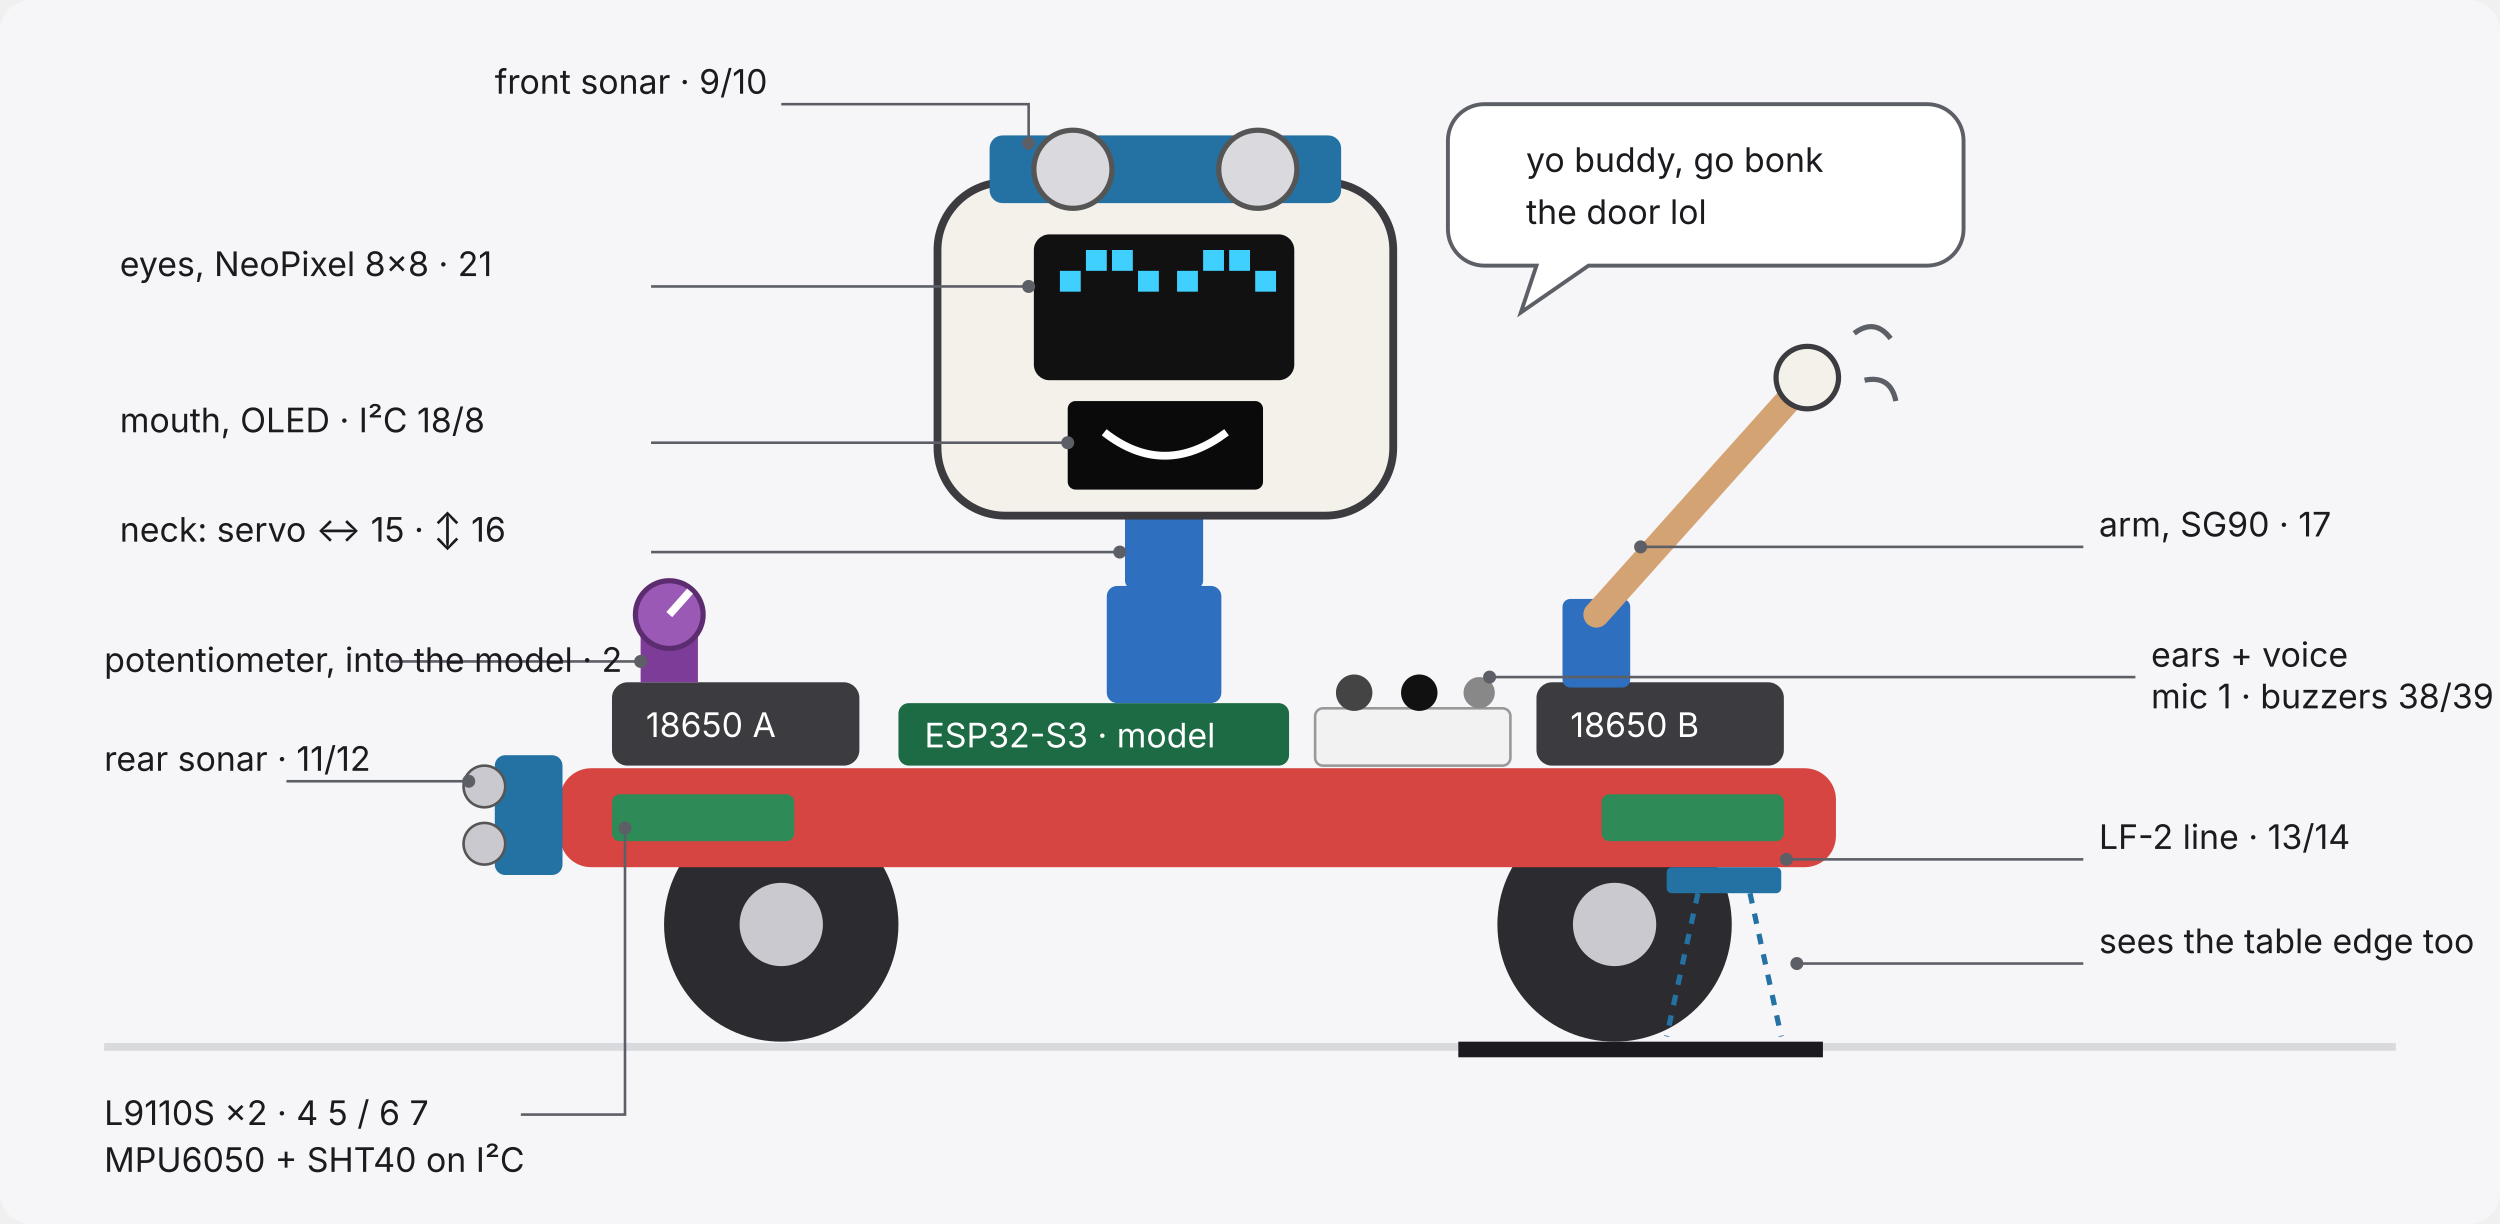
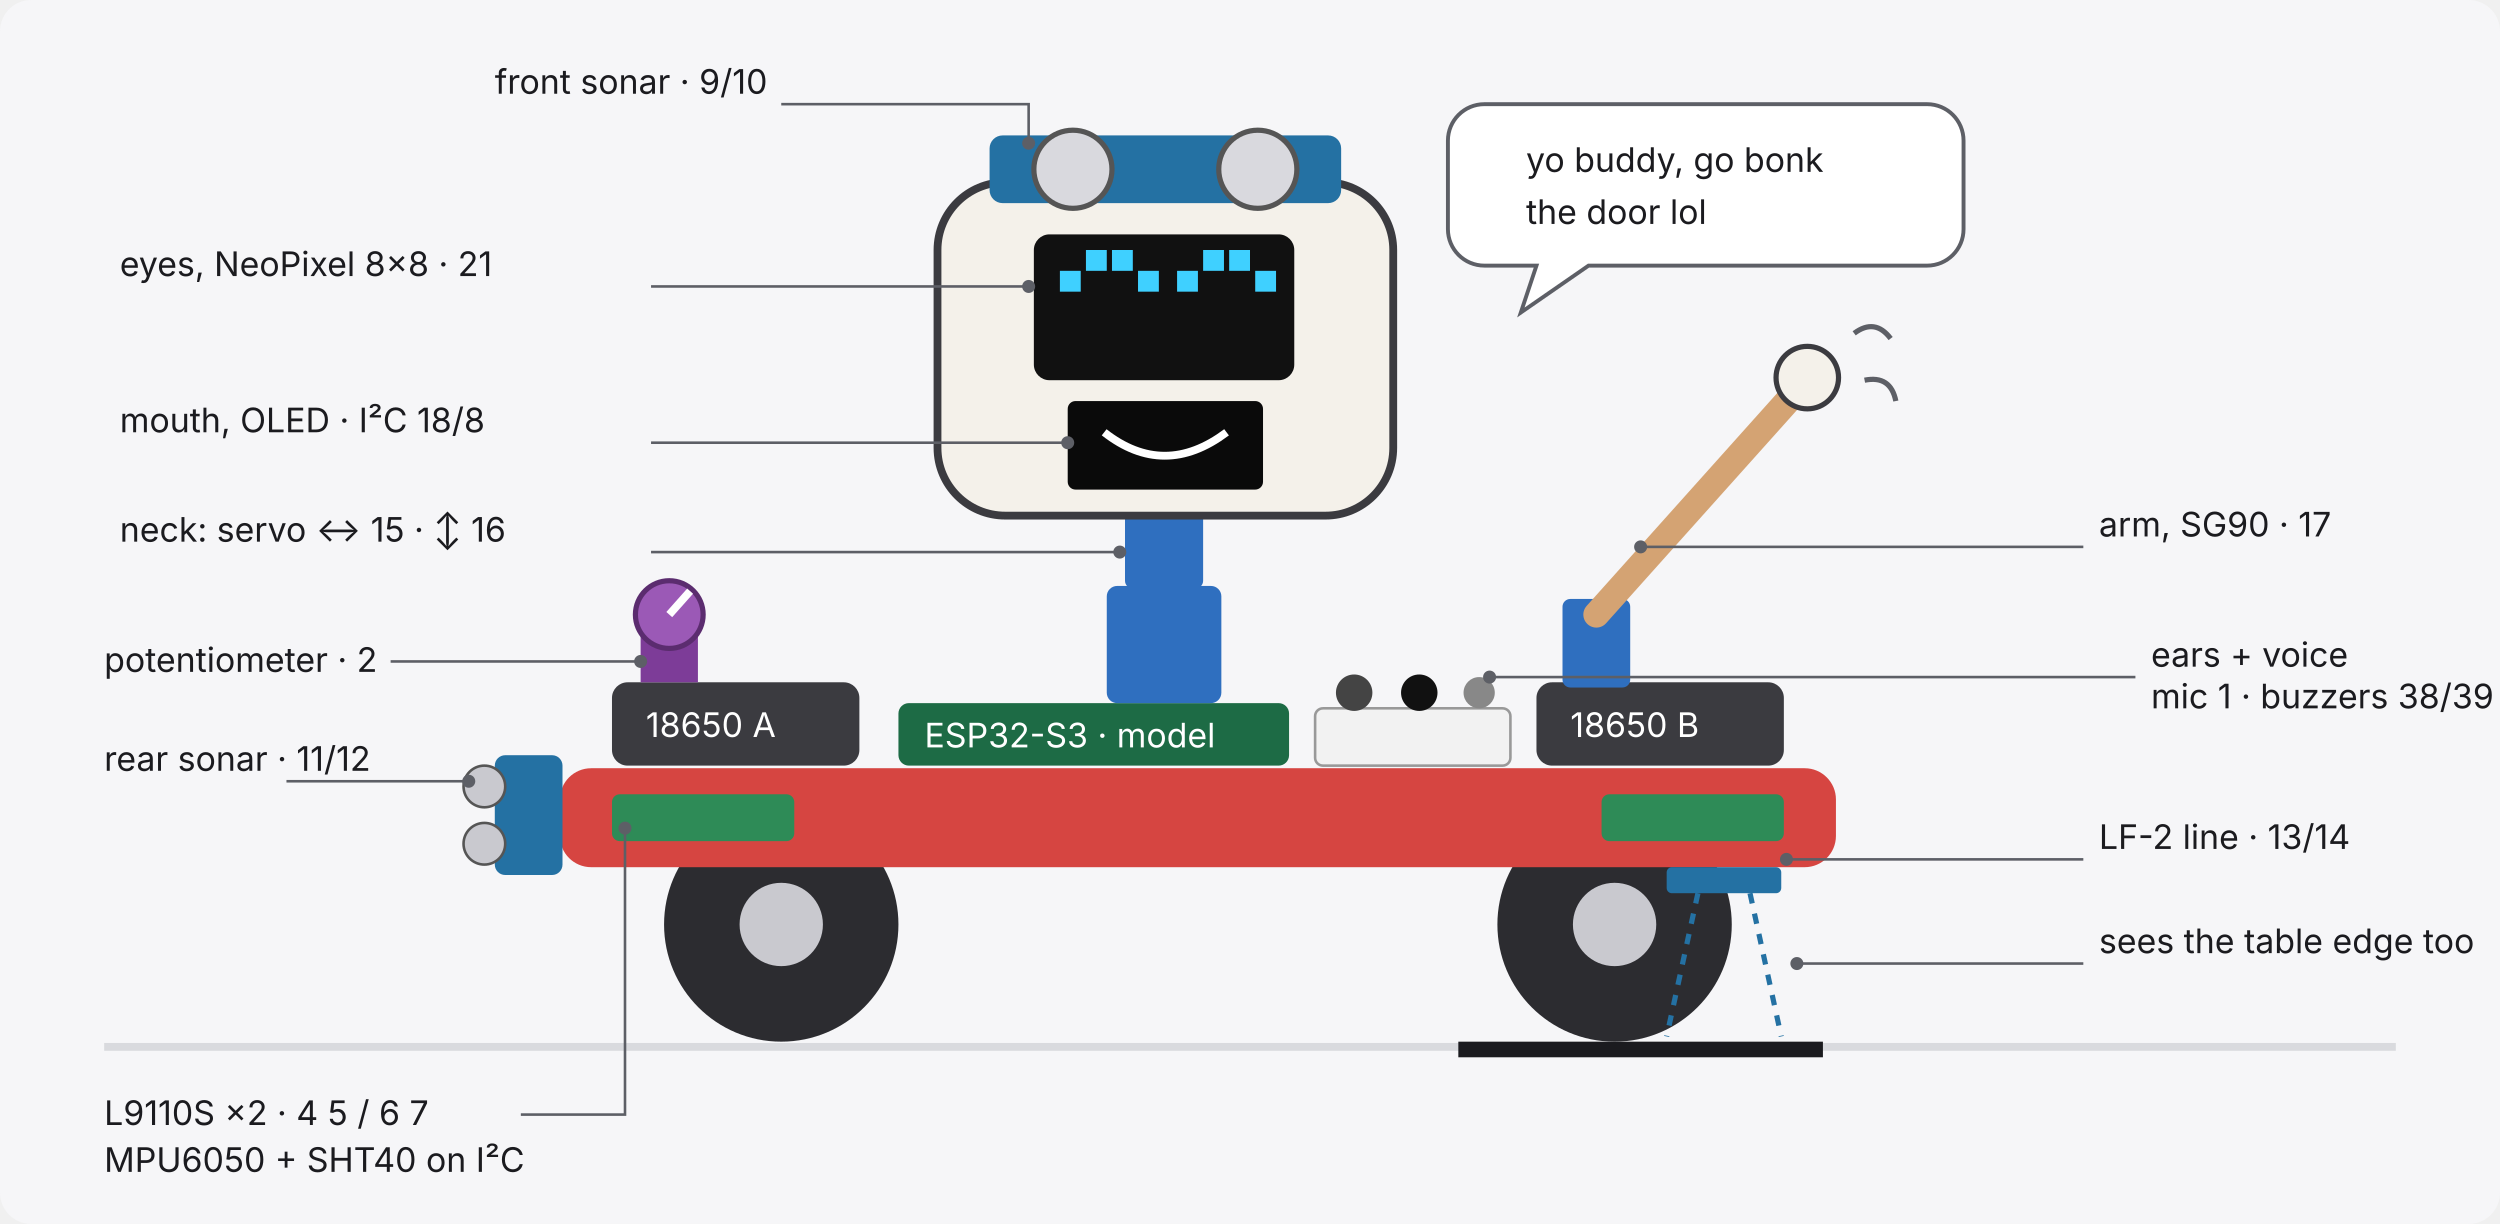
<svg xmlns="http://www.w3.org/2000/svg" viewBox="0 0 960 470" role="img" aria-label="The robot, labelled with its pins">
  <rect width="960" height="470" rx="12" fill="#f6f6f8" />
  <style>text { fill:#1b1b1f; font:13px system-ui, -apple-system, Segoe UI, sans-serif; }</style>
  <defs>
    <marker id="dot" viewBox="0 0 6 6" refX="3" refY="3" markerWidth="5" markerHeight="5">
      <circle cx="3" cy="3" r="3" fill="#5d5f66" />
    </marker>
  </defs>
  <line x1="40" y1="402" x2="920" y2="402" stroke="#d9dade" stroke-width="3" />
  <rect x="560" y="400" width="140" height="6" fill="#1b1b1f" />
  <g>
    <circle cx="300" cy="355" r="45" fill="#2c2c30" />
    <circle cx="300" cy="355" r="16" fill="#c9c9cf" />
    <circle cx="620" cy="355" r="45" fill="#2c2c30" />
    <circle cx="620" cy="355" r="16" fill="#c9c9cf" />
  </g>
  <rect x="215" y="295" width="490" height="38" rx="12" fill="#d64541" />
  <rect x="235" y="305" width="70" height="18" rx="3" fill="#2e8b57" />
  <rect x="615" y="305" width="70" height="18" rx="3" fill="#2e8b57" />
  <rect x="640" y="333" width="44" height="10" rx="2" fill="#2471a3" />
  <path d="M652 343 L640 398 M672 343 L684 398" stroke="#2471a3" stroke-width="2" stroke-dasharray="4 4" />
  <rect x="190" y="290" width="26" height="46" rx="4" fill="#2471a3" />
  <circle cx="186" cy="302" r="8" fill="#c9c9cf" stroke="#555" />
  <circle cx="186" cy="324" r="8" fill="#c9c9cf" stroke="#555" />
  <rect x="235" y="262" width="95" height="32" rx="6" fill="#3b3b40" />
  <text x="248" y="283" style="fill:#fff">18650 A</text>
  <rect x="590" y="262" width="95" height="32" rx="6" fill="#3b3b40" />
  <text x="603" y="283" style="fill:#fff">18650 B</text>
  <rect x="345" y="270" width="150" height="24" rx="4" fill="#1d6b45" />
  <text x="355" y="287" style="fill:#fff">ESP32-S3 · model</text>
  <rect x="505" y="272" width="75" height="22" rx="3" fill="#f2f2f2" stroke="#999" />
  <rect x="246" y="244" width="22" height="18" fill="#7d3c98" />
  <circle cx="257" cy="236" r="13" fill="#9b59b6" stroke="#5b2c6f" stroke-width="2" />
  <line x1="257" y1="236" x2="265" y2="227" stroke="#fff" stroke-width="3" />
  <circle cx="520" cy="266" r="7" fill="#444" />
  <circle cx="545" cy="266" r="7" fill="#111" />
  <circle cx="568" cy="266" r="6" fill="#888" />
  <rect x="425" y="225" width="44" height="45" rx="4" fill="#2f6fbf" />
  <rect x="432" y="196" width="30" height="30" rx="3" fill="#2f6fbf" />
  <rect x="360" y="70" width="175" height="128" rx="26" fill="#f4f1ea" stroke="#3b3b40" stroke-width="3" />
  <rect x="380" y="52" width="135" height="26" rx="5" fill="#2471a3" />
  <circle cx="412" cy="65" r="15" fill="#d9d9de" stroke="#555" stroke-width="2" />
  <circle cx="483" cy="65" r="15" fill="#d9d9de" stroke="#555" stroke-width="2" />
  <rect x="397" y="90" width="100" height="56" rx="6" fill="#111" />
  <g fill="#3fd0ff">
    <rect x="407" y="104" width="8" height="8" />
    <rect x="417" y="96" width="8" height="8" />
    <rect x="427" y="96" width="8" height="8" />
    <rect x="437" y="104" width="8" height="8" />
    <rect x="452" y="104" width="8" height="8" />
    <rect x="462" y="96" width="8" height="8" />
    <rect x="472" y="96" width="8" height="8" />
    <rect x="482" y="104" width="8" height="8" />
  </g>
  <rect x="410" y="154" width="75" height="34" rx="3" fill="#0a0a0a" />
  <path d="M424 166 Q447 184 471 166" stroke="#fff" stroke-width="3" fill="none" />
  <rect x="600" y="230" width="26" height="34" rx="3" fill="#2f6fbf" />
  <line x1="613" y1="236" x2="690" y2="150" stroke="#d4a373" stroke-width="10" stroke-linecap="round" />
  <circle cx="694" cy="145" r="12" fill="#f4f1ea" stroke="#3b3b40" stroke-width="2" />
  <path d="M712 128 q8 -6 14 2 M716 146 q10 -2 12 8" stroke="#5d5f66" stroke-width="2" fill="none" />
  <path d="M570 40 h170 a14 14 0 0 1 14 14 v34 a14 14 0 0 1 -14 14 h-130 l-26 18 6 -18 h-20 a14 14 0 0 1 -14 -14 v-34 a14 14 0 0 1 14 -14z" fill="#ffffff" stroke="#5d5f66" stroke-width="1.5" />
  <text x="586" y="66">yo buddy, go bonk</text>
  <text x="586" y="86">the door lol</text>
  <g stroke="#5d5f66" stroke-width="1" marker-end="url(#dot)" fill="none">
    <path d="M300 40 H395 V55" />
    <path d="M250 110 H395" />
    <path d="M250 170 H410" />
    <path d="M250 212 H430" />
    <path d="M150 254 H246" />
    <path d="M110 300 H180" />
    <path d="M800 210 H630" />
    <path d="M820 260 H572" />
    <path d="M800 330 H686" />
    <path d="M800 370 H690" />
    <path d="M200 428 H240 V318" />
  </g>
  <g font-size="12">
    <text x="190" y="36">front sonar · 9/10</text>
    <text x="46" y="106">eyes, NeoPixel 8×8 · 21</text>
    <text x="46" y="166">mouth, OLED · I²C 18/8</text>
    <text x="46" y="208">neck: servo ↔ 15 · ↕ 16</text>
-     <text x="40" y="258">potentiometer, into the model · 2</text>
+     <text x="40" y="258">potentiometer · 2</text>
    <text x="40" y="296">rear sonar · 11/12</text>
    <text x="806" y="206">arm, SG90 · 17</text>
    <text x="826" y="256">ears + voice</text>
    <text x="826" y="272">mic 1 · buzzers 38/39</text>
    <text x="806" y="326">LF-2 line · 13/14</text>
    <text x="806" y="366">sees the table edge too</text>
    <text x="40" y="432">L9110S ×2 · 4 5 / 6 7</text>
    <text x="40" y="450">MPU6050 + SHT40 on I²C</text>
  </g>
</svg>
